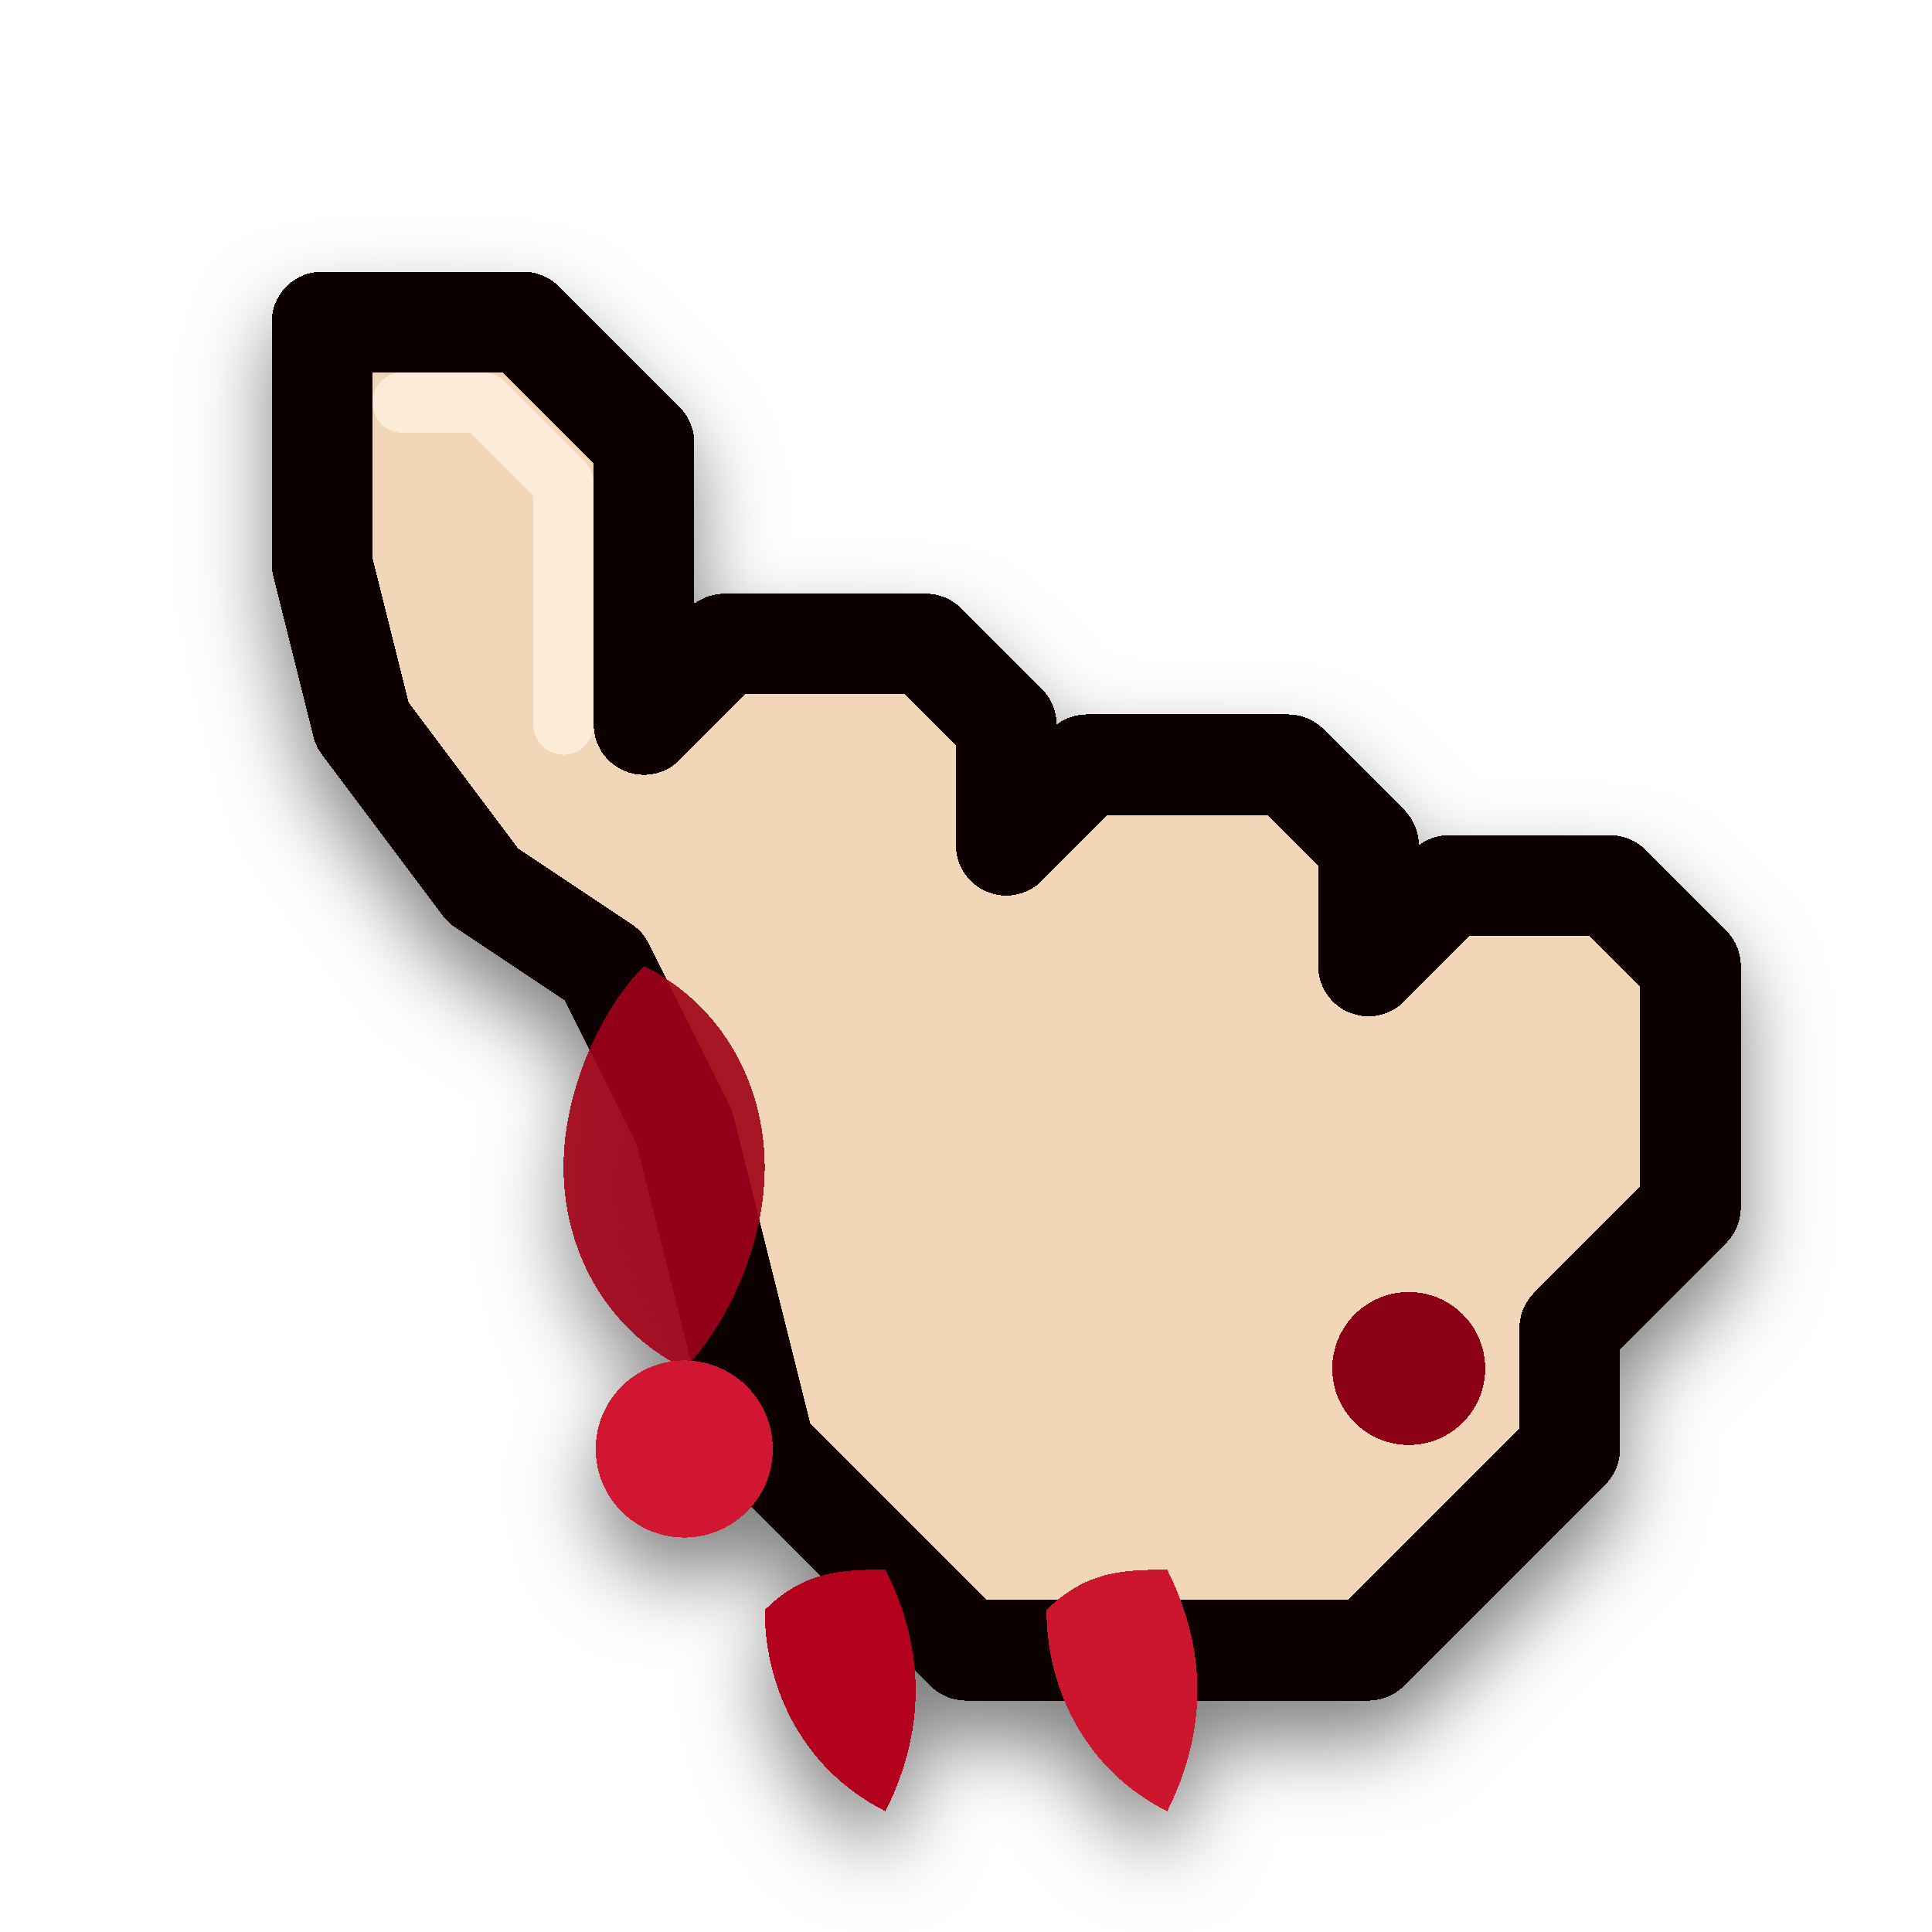
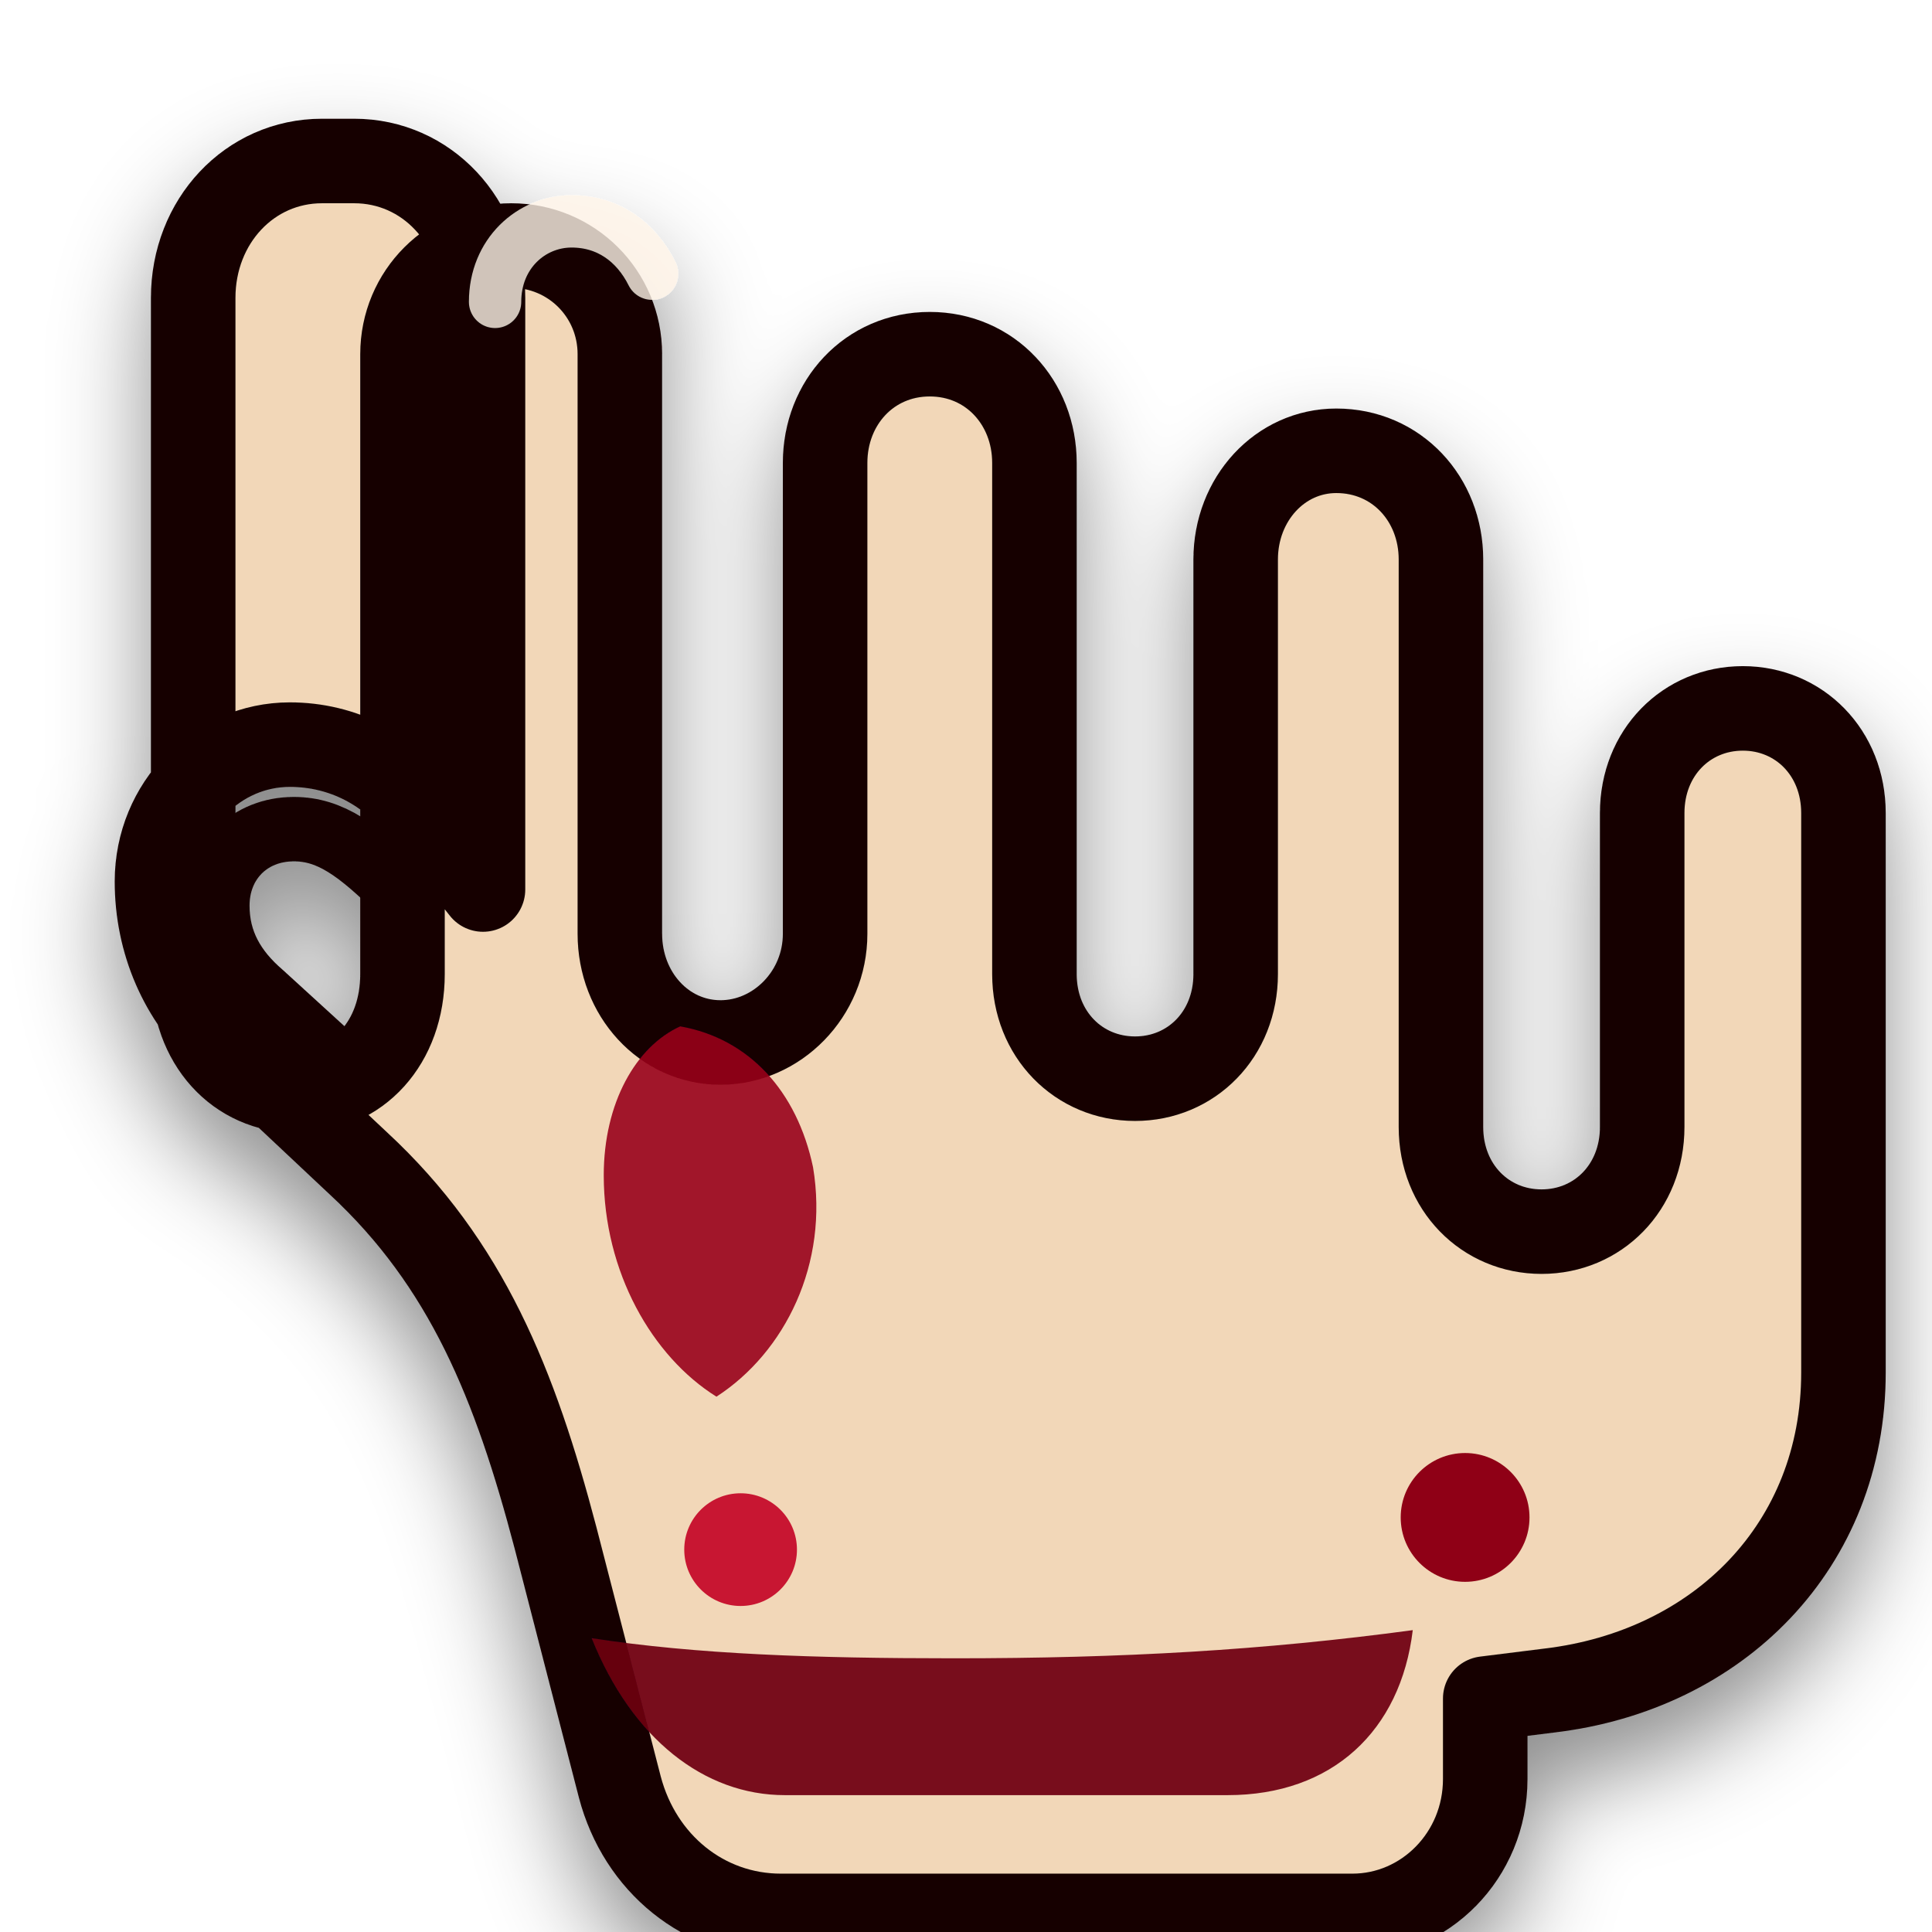
- <svg xmlns="http://www.w3.org/2000/svg" width="48" height="48" viewBox="0 0 48 48" shape-rendering="crispEdges">
+ <svg xmlns="http://www.w3.org/2000/svg" width="48" height="48" viewBox="0 0 48 48">
  <defs>
-     <filter id="shadow" x="-20%" y="-20%" width="140%" height="140%">
-       <feDropShadow dx="0" dy="1" stdDeviation="1" flood-color="#000000" flood-opacity="0.5" />
+     <filter id="shadow" x="-30%" y="-30%" width="160%" height="160%">
+       <feDropShadow dx="0" dy="1.2" stdDeviation="1.2" flood-color="#000000" flood-opacity="0.45" />
    </filter>
  </defs>
  <g filter="url(#shadow)">
-     <path d="M8 8          L13 8          L16 11          L16 18          L18 16          L23 16          L25 18          L25 21          L27 19          L32 19          L34 21          L34 24          L36 22          L40 22          L42 24          L42 30          L39 33          L39 36          L34 41          L24 41          L19 36          L17 28          L15 24          L12 22          L9 18          L8 14          Z" fill="#f1d7b8" stroke="#0b0606" stroke-width="2.5" stroke-linejoin="round" stroke-linecap="round" />
-     <path d="M10 10 L12 10 L14 12 L14 18" fill="none" stroke="#fff1df" stroke-width="1.5" stroke-linecap="round" stroke-linejoin="round" opacity="0.8" />
-     <path d="M16 24          C18 25, 19 27, 19 29          C19 31, 18 33, 17 34          C15 33, 14 31, 14 29          C14 27, 15 25, 16 24 Z" fill="#a00018" opacity="0.9" />
-     <path d="M22 39          C23 41, 23 43, 22 45          C20 44, 19 42, 19 40          C20 39, 21 39, 22 39 Z" fill="#b3001b" />
-     <path d="M29 39          C30 41, 30 43, 29 45          C27 44, 26 42, 26 40          C27 39, 28 39, 29 39 Z" fill="#cb122d" />
-     <circle cx="17" cy="36" r="2.2" fill="#d11533" />
-     <circle cx="35" cy="34" r="1.9" fill="#8c0014" />
+     <path d="M8 4          C6.2 4 4.8 5.5 4.8 7.4          V24.2          C4.8 25.9 5.9 27.1 7.4 27.1          C8.9 27.1 10 25.9 10 24.2          V8.8          C10 7.3 11.2 6.1 12.7 6.1          C14.2 6.1 15.4 7.3 15.4 8.8          V23.2          C15.4 24.7 16.5 25.9 17.9 25.9          C19.3 25.9 20.5 24.7 20.5 23.2          V11.5          C20.5 10 21.6 8.8 23.1 8.8          C24.6 8.8 25.7 10 25.7 11.5          V24.2          C25.7 25.7 26.8 26.8 28.2 26.8          C29.6 26.8 30.7 25.7 30.7 24.2          V13.9          C30.7 12.4 31.8 11.2 33.2 11.2          C34.7 11.2 35.8 12.4 35.8 13.9          V28          C35.8 29.5 36.9 30.6 38.3 30.6          C39.7 30.6 40.8 29.5 40.8 28          V20.2          C40.8 18.7 41.9 17.6 43.3 17.6          C44.7 17.6 45.8 18.7 45.8 20.2          V34.1          C45.8 38.4 42.7 41.5 38.5 42          L36.9 42.2          V44.2          C36.9 46.1 35.4 47.6 33.6 47.6          H19.4          C17.5 47.6 15.9 46.3 15.4 44.4          L13.8 38.2          C12.8 34.4 11.6 31.4 8.9 28.9          L5.6 25.8          C4.5 24.8 3.9 23.4 3.9 21.9          C3.9 20 5.4 18.5 7.2 18.5          C8.5 18.5 9.7 19.1 10.5 20.2          L12 22.1          V7.4          C12 5.5 10.6 4 8.8 4          Z" fill="#f2d7b8" stroke="#130606" stroke-width="2.1" stroke-linejoin="round" stroke-linecap="round" />
+     <path d="M12.3 7.5          C12.3 6.3 13.2 5.5 14.2 5.5          C15.1 5.5 15.8 6 16.2 6.8" fill="none" stroke="#fff4e7" stroke-width="1.3" stroke-linecap="round" opacity="0.8" />
+     <path d="M16.9 25.5          C18.6 25.8 19.8 27.1 20.2 29          C20.6 31.4 19.5 33.6 17.8 34.7          C16.2 33.7 15 31.6 15 29.2          C15 27.4 15.8 26 16.9 25.5          Z" fill="#980019" opacity="0.9" />
+     <path d="M14.7 40.7          C17.3 41.1 20.2 41.2 23.7 41.2          C27.9 41.2 31.4 41 35.1 40.5          C34.8 43 33.1 44.6 30.5 44.6          H19.5          C17.5 44.6 15.7 43.2 14.7 40.7          Z" fill="#6e0012" opacity="0.92" />
+     <path d="M10 22.2          C8.9 21.1 8.2 20.6 7.3 20.6          C6.2 20.6 5.4 21.4 5.4 22.5          C5.4 23.4 5.8 24.1 6.5 24.7          L8.8 26.8" fill="none" stroke="#130606" stroke-width="1.6" stroke-linecap="round" stroke-linejoin="round" />
+     <circle cx="36.4" cy="37.7" r="1.6" fill="#8f0016" />
+     <circle cx="18.4" cy="38.5" r="1.4" fill="#c81530" />
  </g>
</svg>
